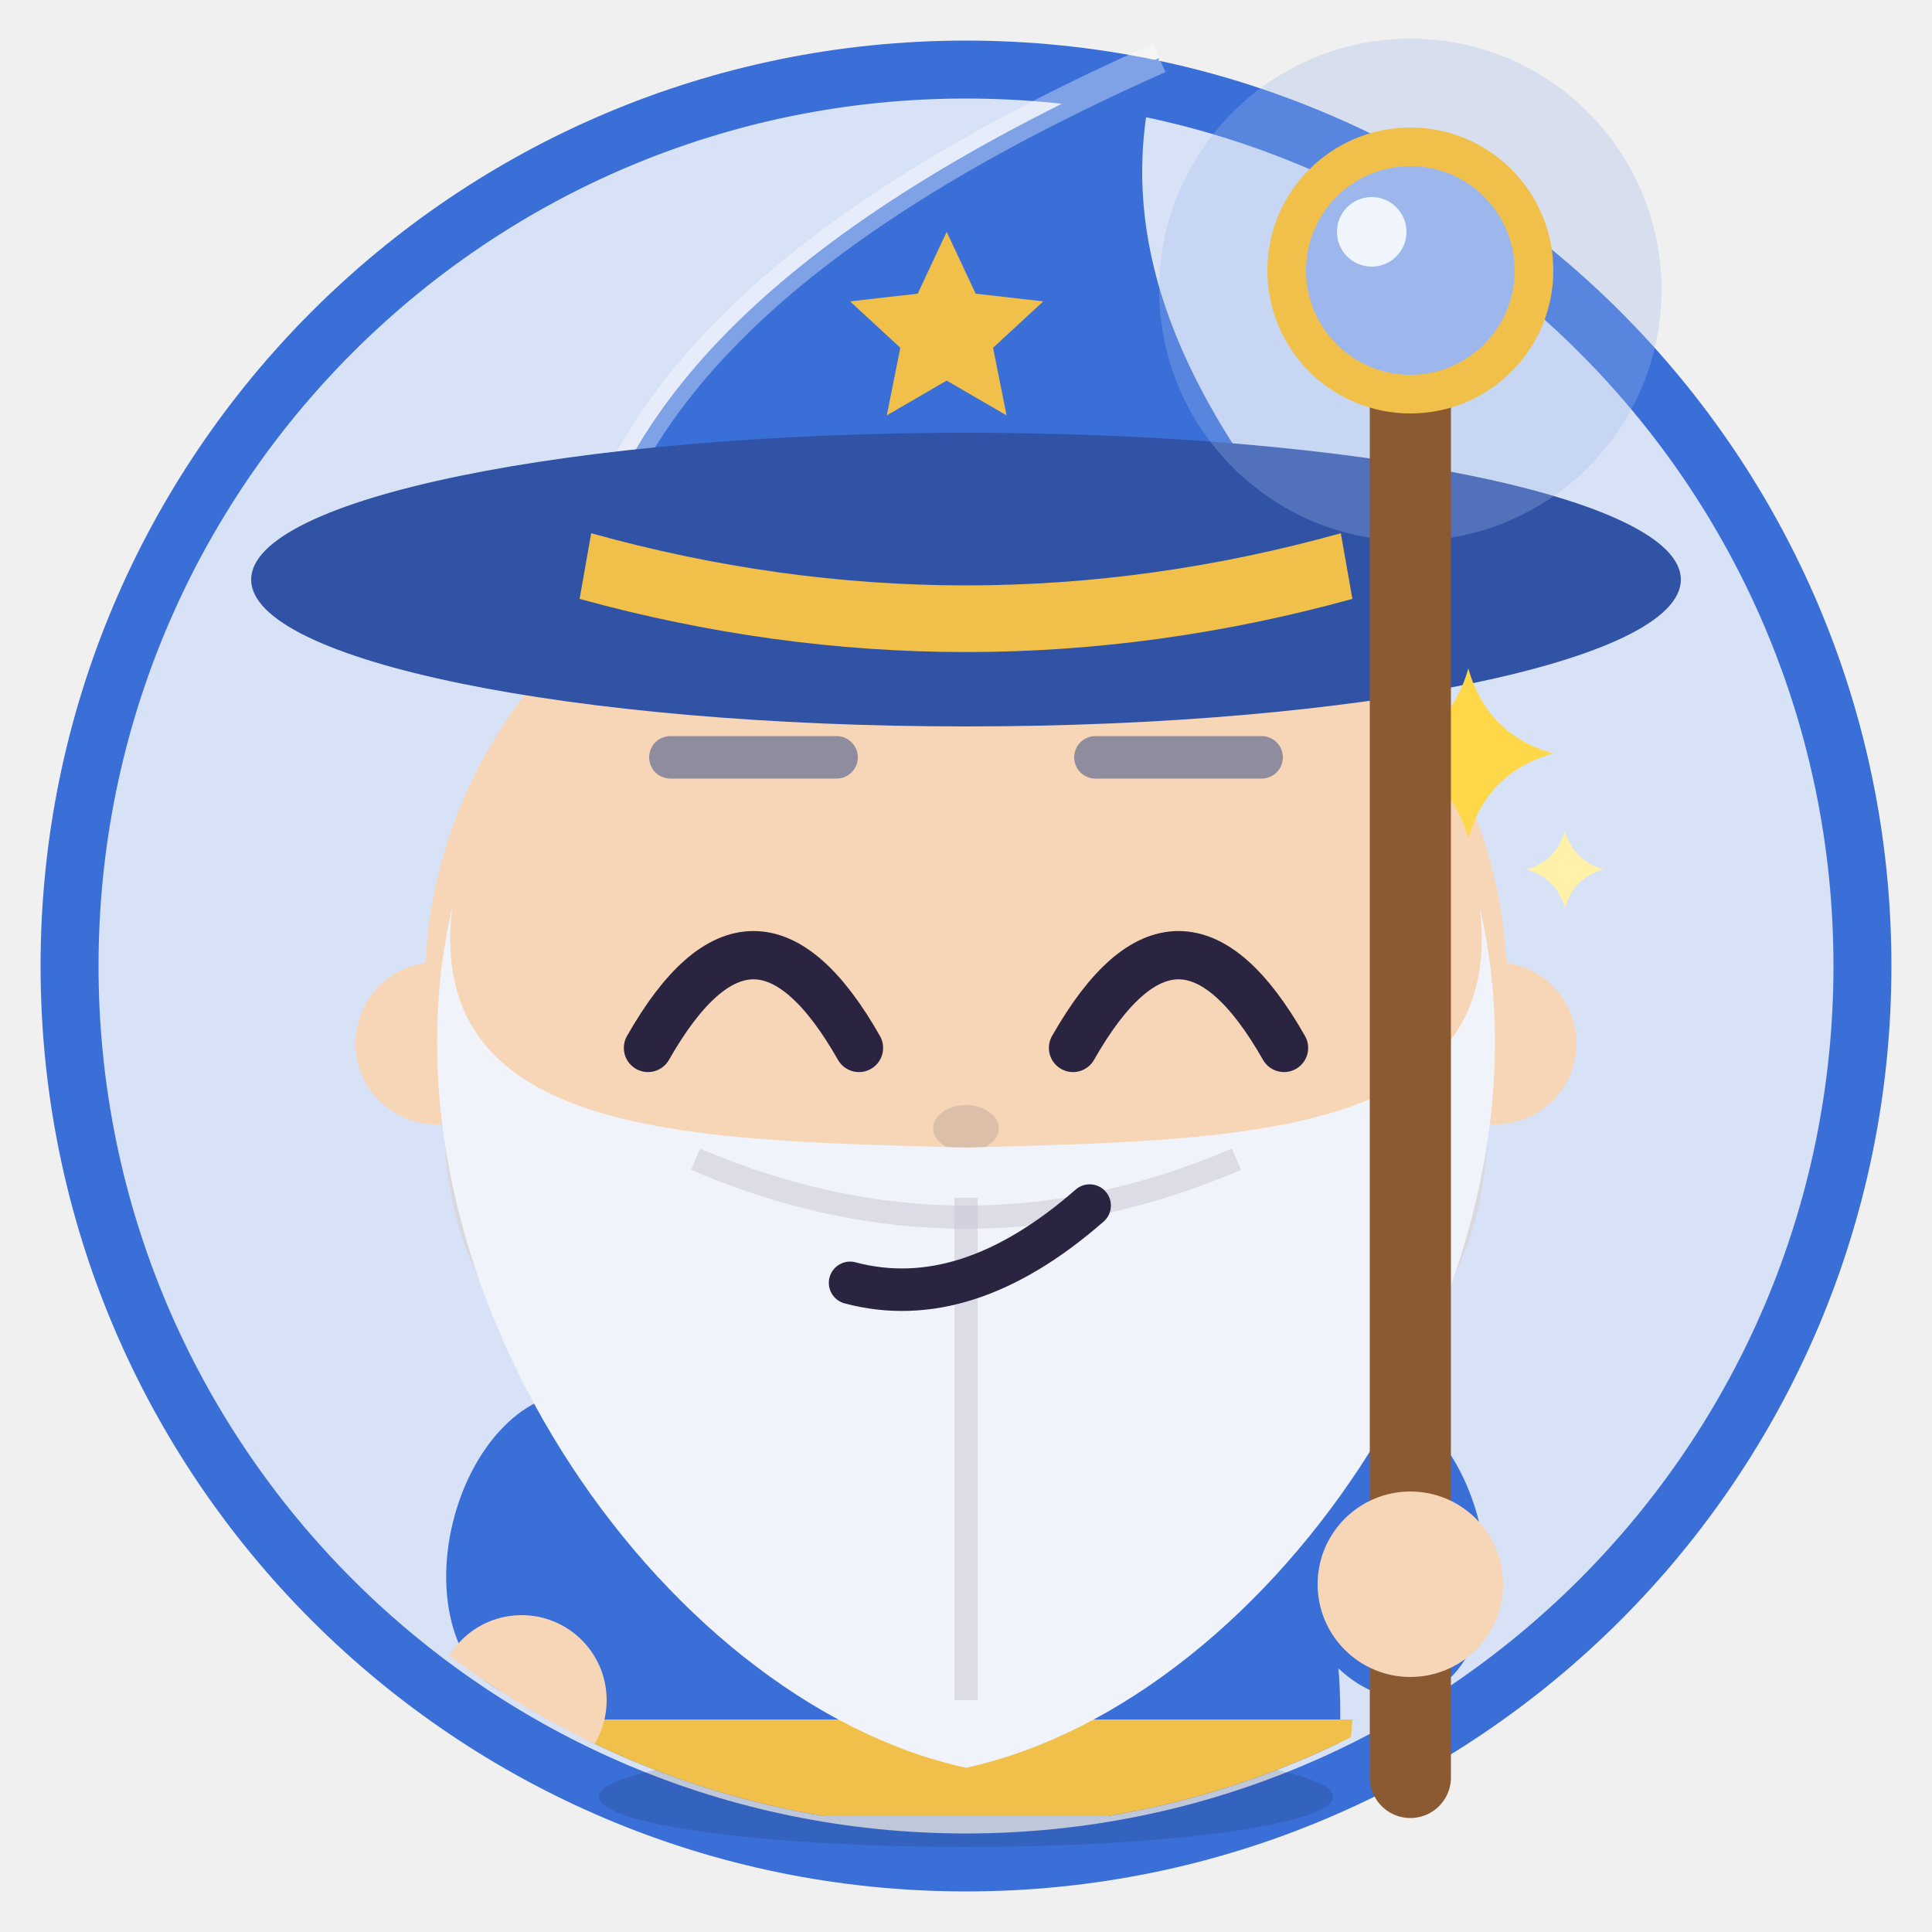
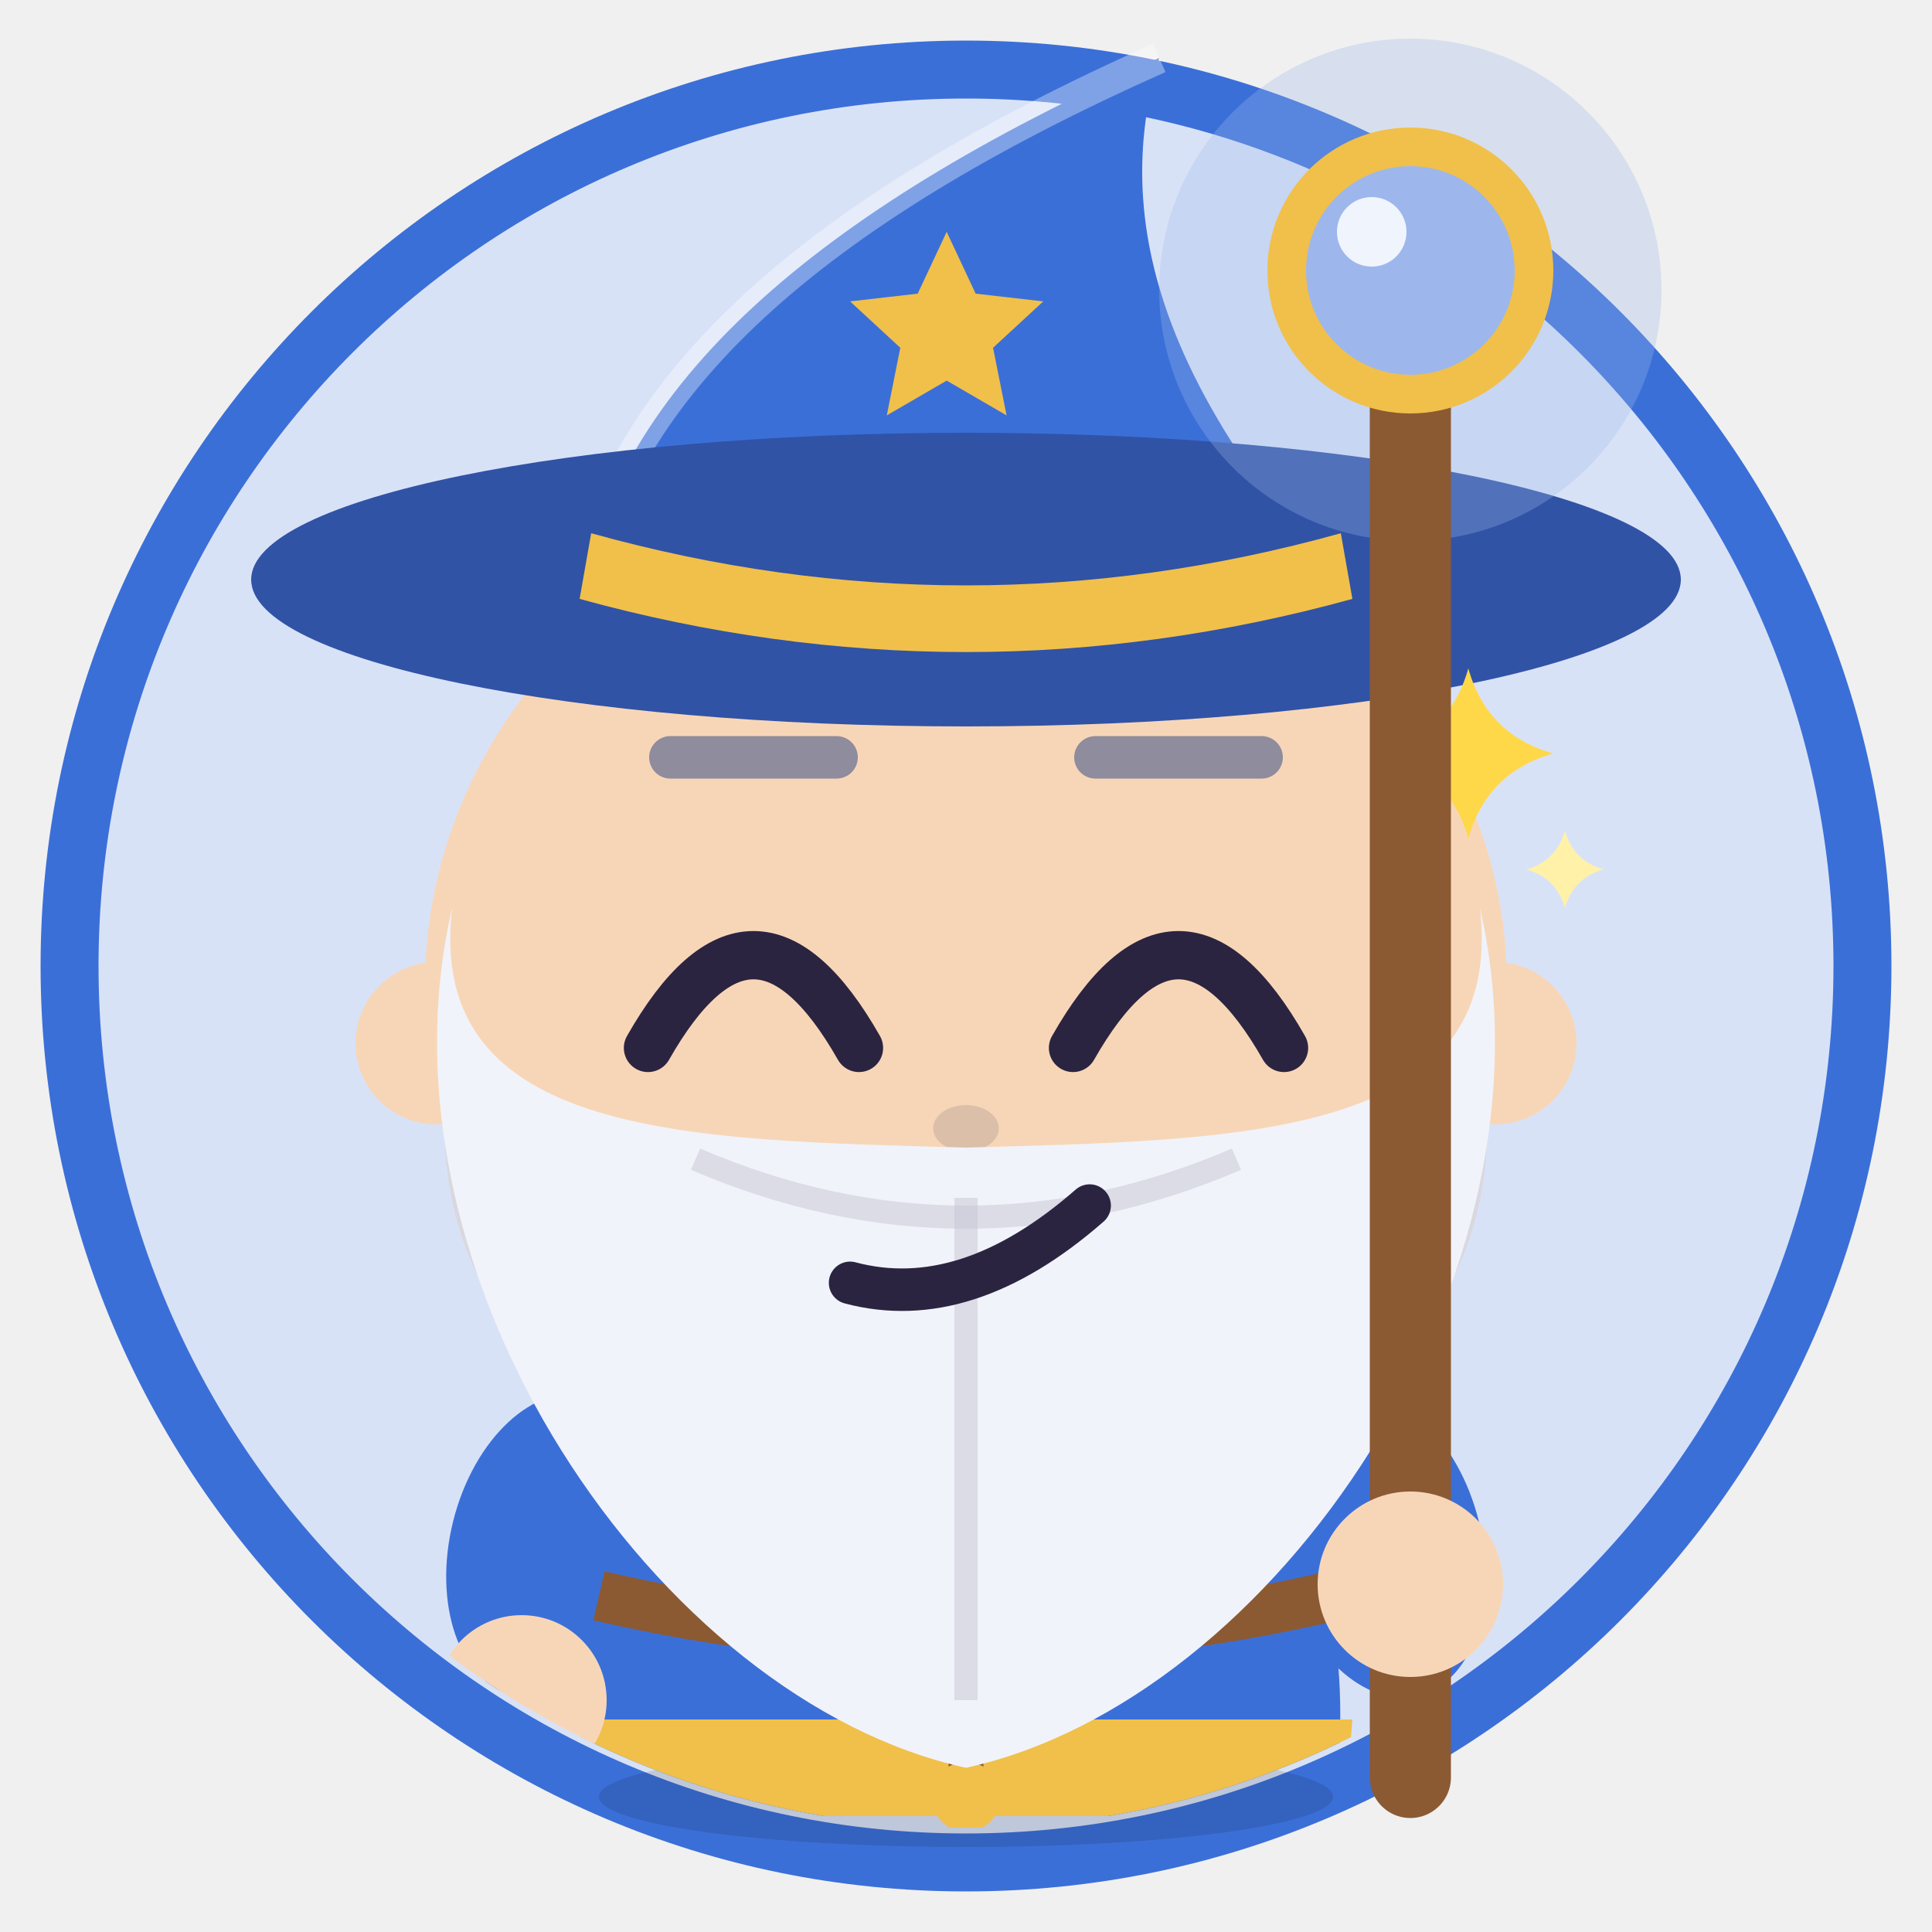
- <svg xmlns="http://www.w3.org/2000/svg" viewBox="0 0 100 100" class="av static d-a" data-dir="a" data-state="idle" data-expr="proud" role="img" aria-label="Wizard agent">
+ <svg xmlns="http://www.w3.org/2000/svg" viewBox="0 0 100 100" class="av static" data-state="idle" data-expr="proud" aria-hidden="true">
  <g class="frame" data-part="frame">
    <circle cx="50" cy="50" r="46.4" fill="#d8e2f7" stroke="#3b6fd8" stroke-width="3" class="ring" />
    <ellipse cx="50" cy="93" rx="19" ry="2.6" fill="#000" opacity=".12" />
  </g>
-   <g class="ch" style="transform-origin:50px 94px">
+   <g class="ch">
    <g class="body" data-part="body">
-       <clipPath id="adu31">
+       <clipPath id="adp">
        <circle cx="50" cy="50" r="44.6" />
      </clipPath>
-       <g clip-path="url(#adu31)">
+       <g clip-path="url(#adp)">
        <ellipse cx="28.5" cy="80" rx="5.2" ry="8" transform="rotate(14 28.5 80)" fill="#3b6fd8" />
        <ellipse cx="71.5" cy="80" rx="5.2" ry="8" transform="rotate(-14 71.5 80)" fill="#3b6fd8" />
        <path d="M31 94C29 79 35 71 50 71C65 71 71 79 69 94Z" fill="#3b6fd8" />
        <path d="M30 89H70L69.6 94H30.4Z" fill="#f0c04a" />
+         <path d="M31 82.6Q50 87 69 82.6" fill="none" stroke="#8b5a33" stroke-width="2.6" />
+         <path d="M50 83.6V92" stroke="#8b5a33" stroke-width="1.8" stroke-linecap="round" />
+         <circle cx="50" cy="93" r="1.8" fill="#f0c04a" />
        <path d="M50 73l1.5 3.2 3.5.4-2.6 2.4.7 3.5-3.1-1.8-3.1 1.8.7-3.5-2.6-2.4 3.5-.4z" fill="#f0c04a" />
        <circle cx="27" cy="88" r="4.4" fill="#f7d6b8" />
      </g>
    </g>
    <g class="head" data-part="head">
      <circle cx="22.6" cy="54" r="4.2" fill="#f7d6b8" />
      <circle cx="77.4" cy="54" r="4.2" fill="#f7d6b8" />
      <ellipse cx="50" cy="51" rx="28" ry="26" fill="#f7d6b8" />
      <path d="M23 58Q50 88 77 58Q77 76 50 77Q23 76 23 58Z" fill="#dcbfa8" opacity=".3" />
      <ellipse cx="50" cy="58.4" rx="1.7" ry="1.2" fill="#dcbfa8" />
      <path d="M23.4 47C22 59 36 59 50 59.4C64 59 78 59 76.6 47C81 66 66 88 50 91.5C34 88 19 66 23.4 47Z" fill="#f1f3fa" />
      <path d="M50 62V88" stroke="#c6c6d2" stroke-width="1.2" opacity=".5" />
      <path d="M36 60Q50 66 64 60" fill="none" stroke="#c6c6d2" stroke-width="1.2" opacity=".5" />
    </g>
    <g class="hat" data-part="hat">
      <path d="M30 31C32 20 42 11 60 3C57 13 62 22 70 31Z" fill="#3b6fd8" />
      <path d="M30 31C32 20 42 11 60 3" fill="none" stroke="#fff" stroke-width="1.6" opacity=".35" />
      <ellipse cx="50" cy="30" rx="37" ry="7.6" fill="#3153a6" />
      <path d="M30.6 27.6Q50 33 69.4 27.6L70 31Q50 36.5 30 31Z" fill="#f0c04a" />
      <path d="M49 12l1.5 3.2 3.5.4-2.6 2.4.7 3.5-3.1-1.8-3.1 1.8.7-3.5-2.6-2.4 3.5-.4z" fill="#f0c04a" />
    </g>
    <g class="eyes-brows" data-part="eyes-brows">
-       <g class="eyes" style="transform-origin:50px 52px">
+       <g class="eyes">
        <g transform="translate(39 52)">
          <path d="M-5.46 2.24Q0 -7.36 5.46 2.24" fill="none" stroke="#2b2440" stroke-width="2.5" stroke-linecap="round" />
        </g>
        <g transform="translate(61 52)">
          <path d="M-5.46 2.24Q0 -7.36 5.46 2.24" fill="none" stroke="#2b2440" stroke-width="2.5" stroke-linecap="round" />
        </g>
      </g>
      <g class="brows">
        <path d="M-4.3 0H4.3" transform="translate(39 39.2) rotate(0)" stroke="#8e8c9d" stroke-width="2.2" stroke-linecap="round" fill="none" />
        <path d="M-4.3 0H4.3" transform="translate(61 39.2) rotate(0)" stroke="#8e8c9d" stroke-width="2.2" stroke-linecap="round" fill="none" />
      </g>
    </g>
    <g class="mouth" data-part="mouth">
      <g class="mouth" transform="translate(50 64) scale(1)">
        <path d="M-6 2.4Q0 4 6.4 -1.6" fill="none" stroke="#2b2440" stroke-width="2.2" stroke-linecap="round" stroke-linejoin="round" />
      </g>
    </g>
    <g class="fx" data-part="fx">
      <g class="fx">
        <path d="M76 34.6Q76.968 38.032 80.4 39Q76.968 39.968 76 43.4Q75.032 39.968 71.6 39Q75.032 38.032 76 34.6Z" fill="#ffd84a" />
        <path d="M81 43Q81.44 44.56 83 45Q81.44 45.44 81 47Q80.56 45.44 79 45Q80.56 44.56 81 43Z" fill="#fff1a8" />
      </g>
    </g>
-     <g class="prop" data-part="prop">
-       <g class="prop" style="transform-origin:73px 82px">
-         <circle class="glow" opacity=".3" cx="73" cy="15" r="13" fill="#9db7ec" />
-         <path d="M73 15V92" stroke="#8b5a33" stroke-width="4.2" stroke-linecap="round" />
-         <circle cx="73" cy="14" r="6.4" fill="#9db7ec" stroke="#f0c04a" stroke-width="2" />
-         <circle cx="71" cy="12" r="1.8" fill="#fff" opacity=".85" />
-         <circle cx="73" cy="82" r="4.8" fill="#f7d6b8" />
-       </g>
+     <g class="prop" data-part="prop" data-prop="staff">
+       <circle class="glow" opacity=".3" cx="73" cy="15" r="13" fill="#9db7ec" />
+       <path d="M73 15V92" stroke="#8b5a33" stroke-width="4.2" stroke-linecap="round" />
+       <circle cx="73" cy="14" r="6.4" fill="#9db7ec" stroke="#f0c04a" stroke-width="2" />
+       <circle cx="71" cy="12" r="1.8" fill="#fff" opacity=".85" />
+       <circle cx="73" cy="82" r="4.8" fill="#f7d6b8" />
    </g>
  </g>
  <g class="state" data-part="state">
    <g class="fg" />
  </g>
</svg>
